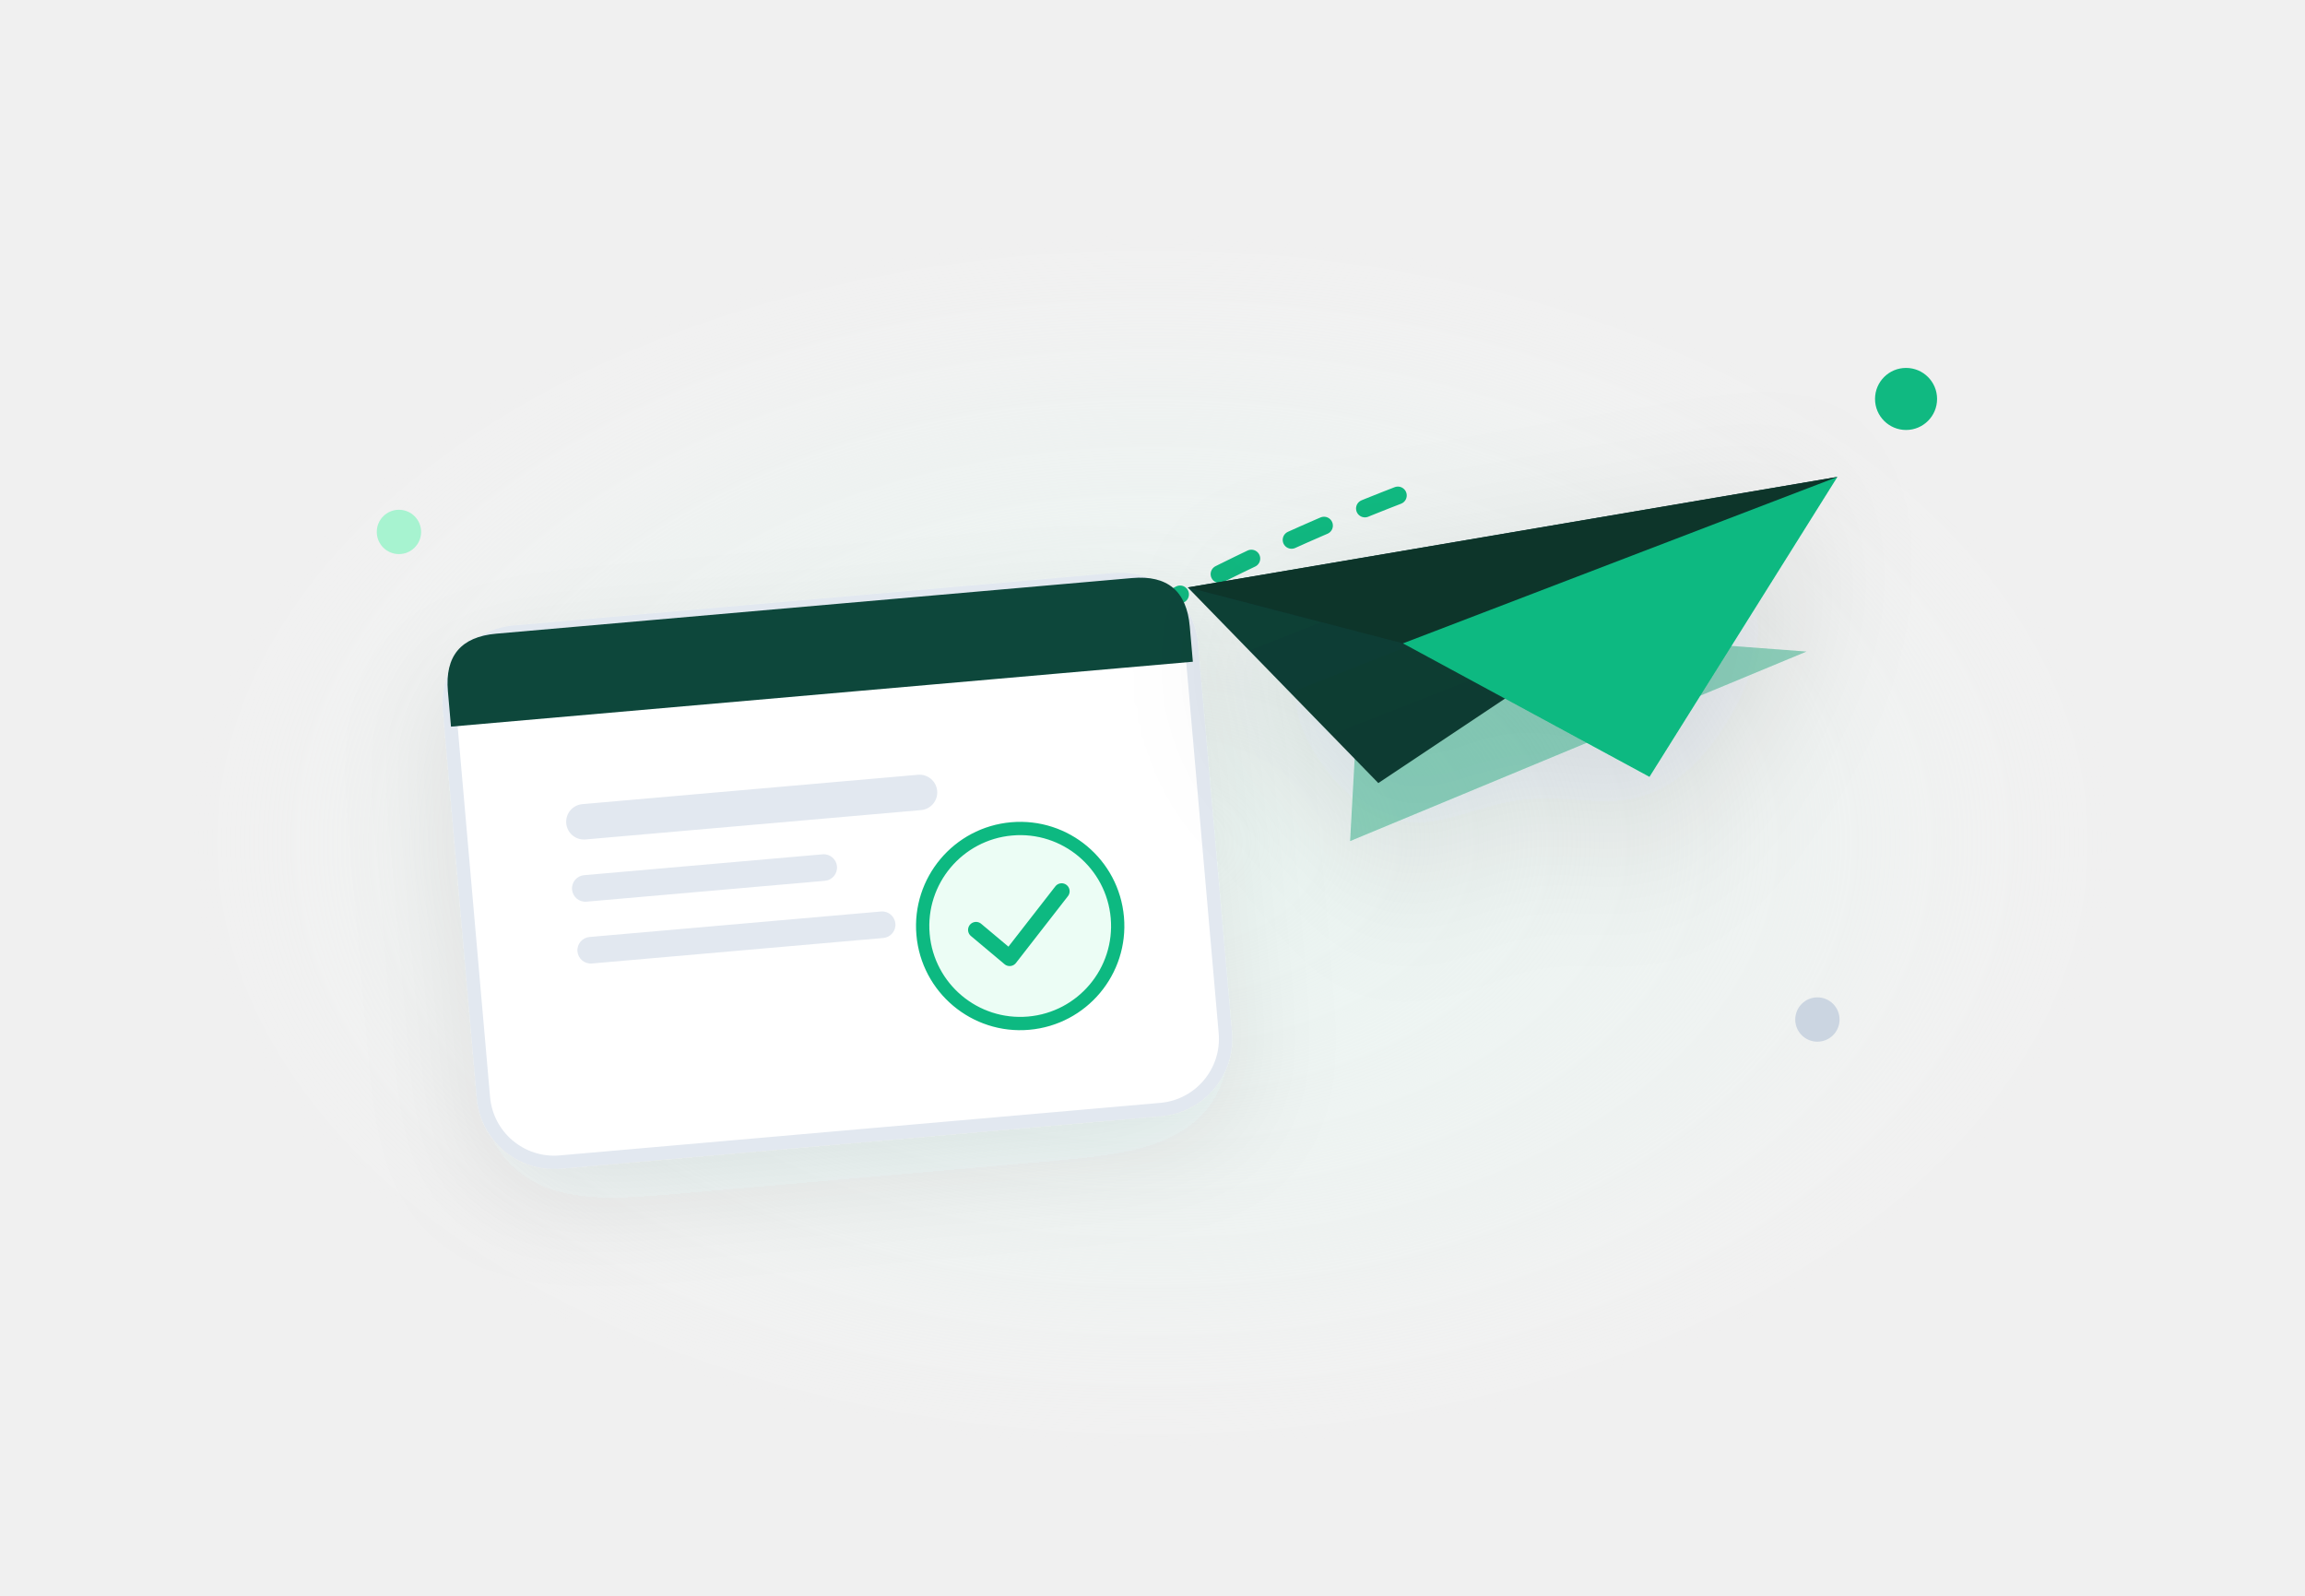
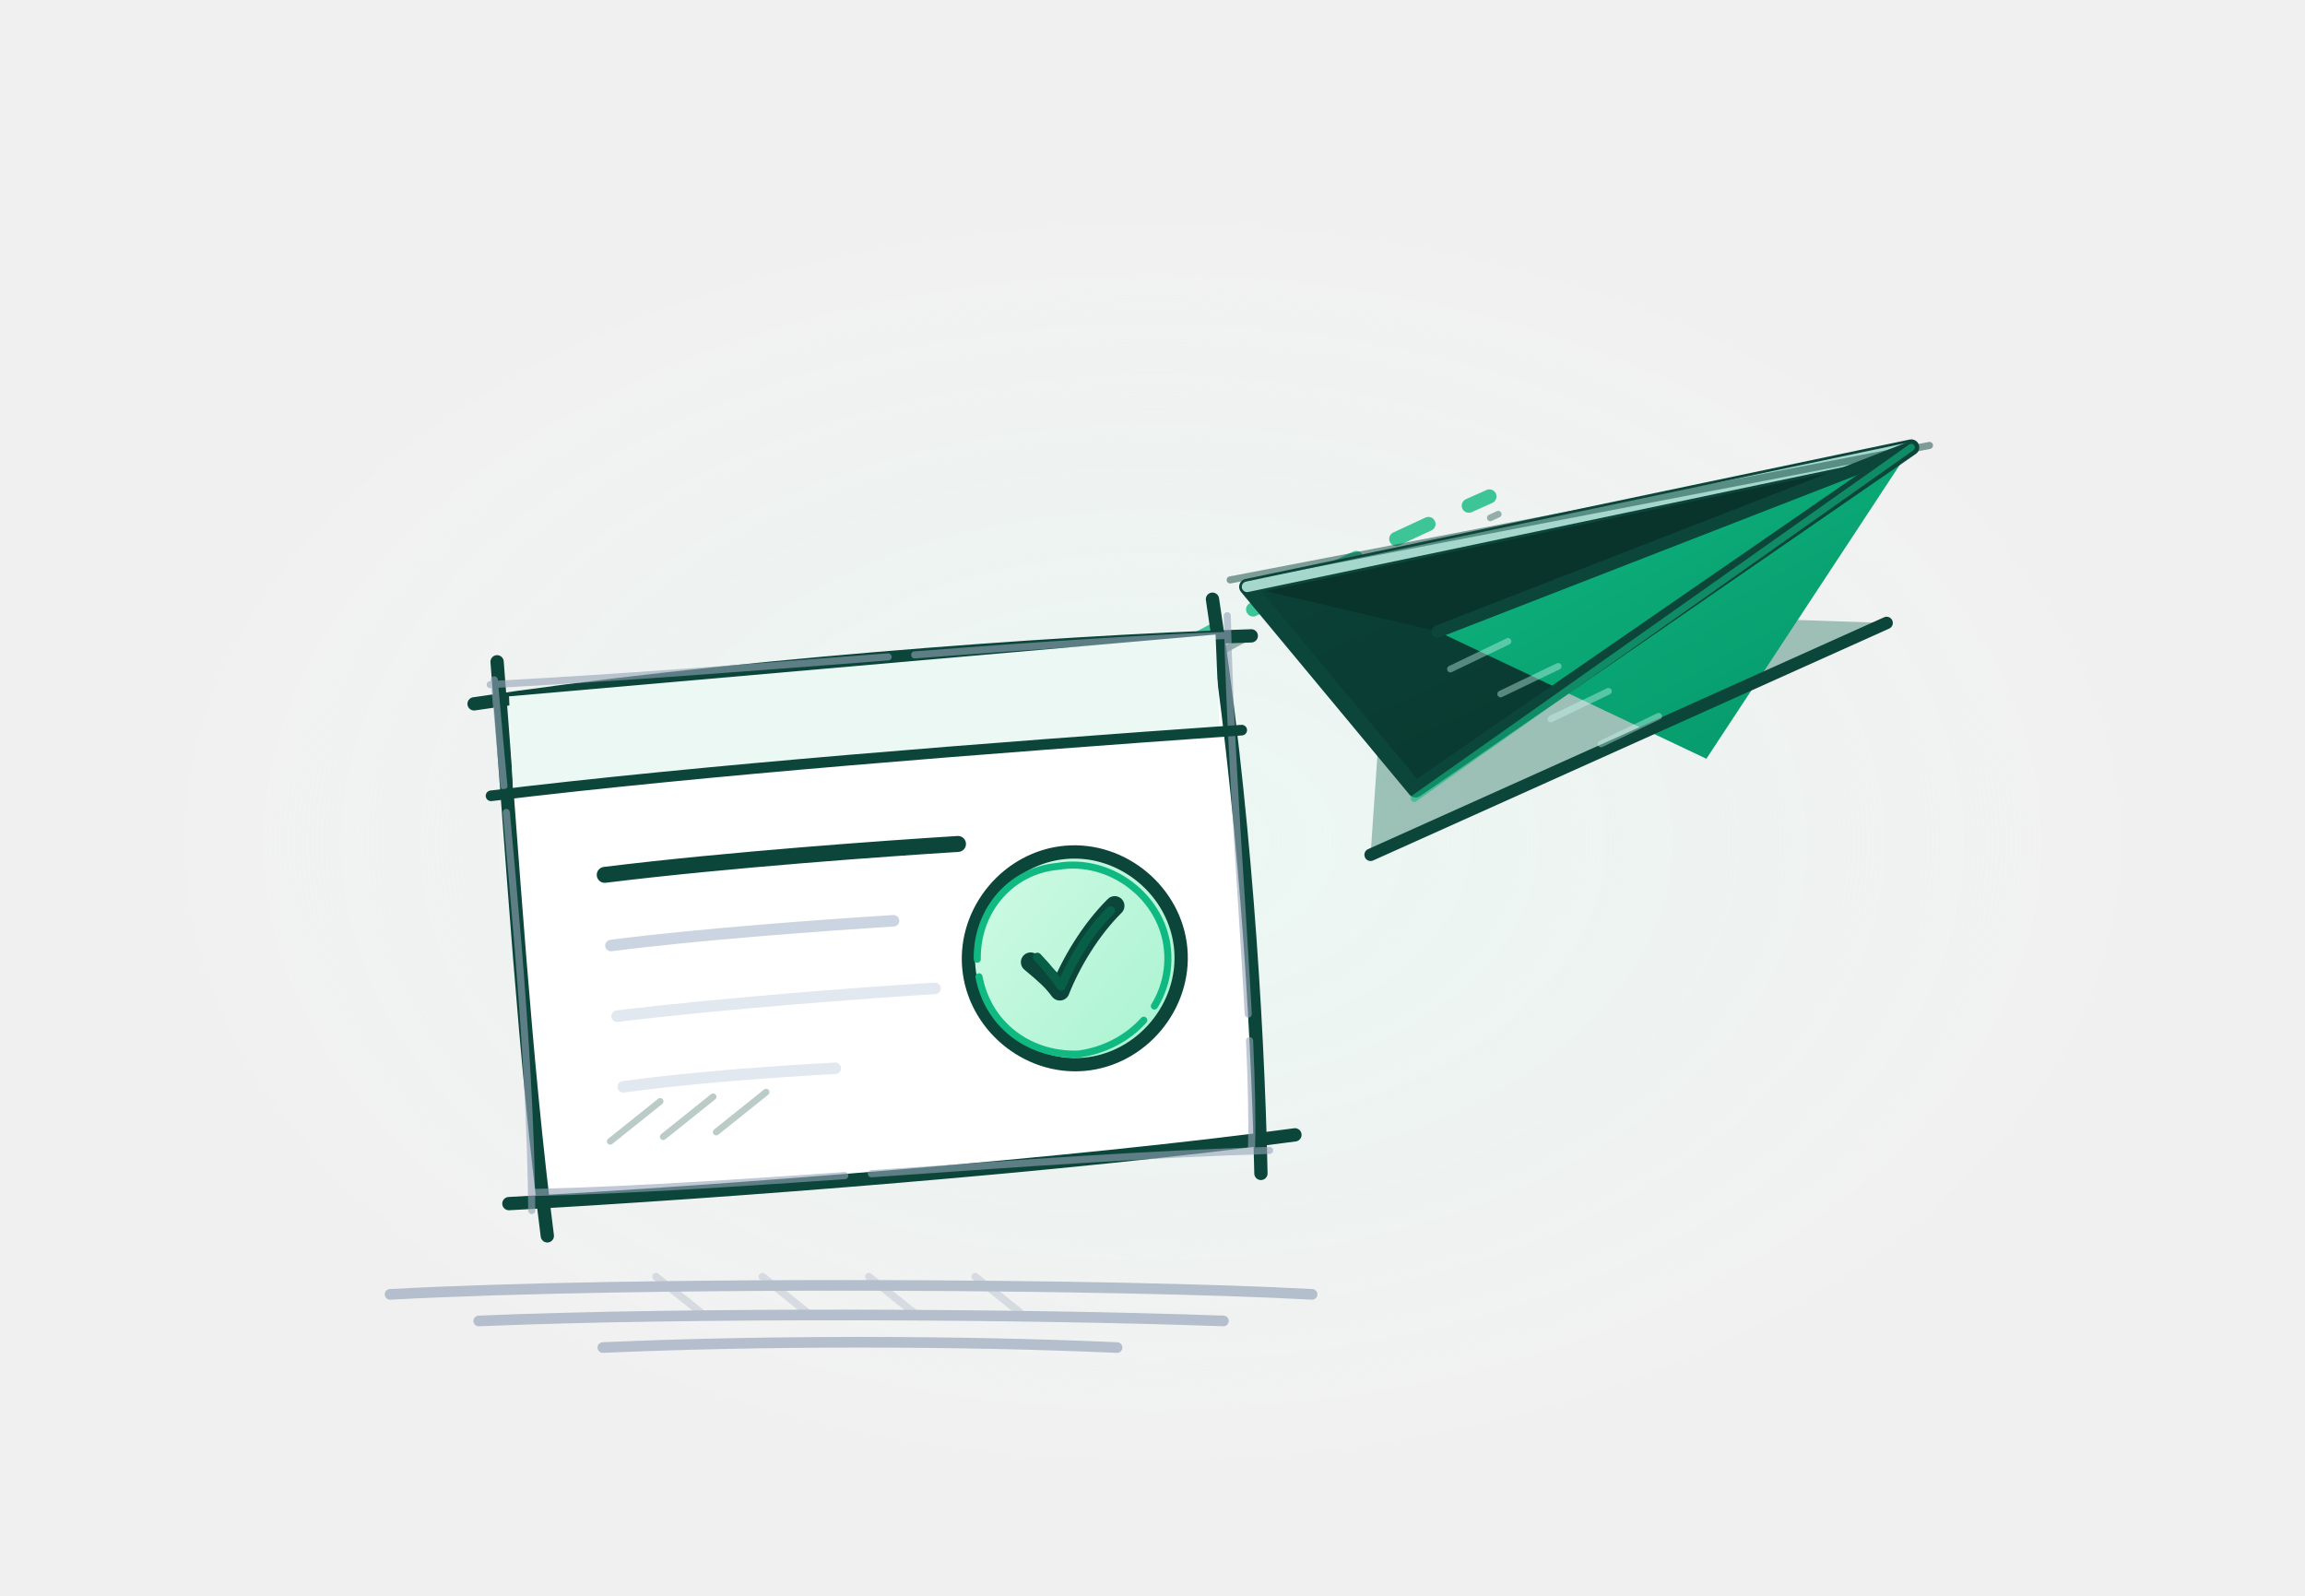
<svg xmlns="http://www.w3.org/2000/svg" width="260" height="180" viewBox="0 0 260 180" fill="none">
  <defs>
-     <radialGradient id="calmMintGlow" cx="0.5" cy="0.5" r="0.5" fx="0.5" fy="0.5">
-       <stop offset="0%" stop-color="#EBF8F4" stop-opacity="0.85" />
-       <stop offset="70%" stop-color="#EBF8F4" stop-opacity="0.25" />
+     <radialGradient id="successPencilWash" cx="0.5" cy="0.5" r="0.5" fx="0.5" fy="0.5">
+       <stop offset="0%" stop-color="#EBF8F4" stop-opacity="0.95" />
+       <stop offset="65%" stop-color="#EBF8F4" stop-opacity="0.3" />
      <stop offset="100%" stop-color="#FFFFFF" stop-opacity="0" />
    </radialGradient>
-     <linearGradient id="emeraldBody" x1="0" y1="0" x2="1" y2="1">
+     <linearGradient id="planePencilBody" x1="0" y1="0" x2="1" y2="1">
      <stop offset="0%" stop-color="#0C463B" />
      <stop offset="100%" stop-color="#08342C" />
    </linearGradient>
-     <filter id="cleanShadow" x="-10%" y="-10%" width="125%" height="125%" filterUnits="userSpaceOnUse">
-       <feDropShadow dx="0" dy="4" stdDeviation="6" flood-color="#0C463B" flood-opacity="0.08" />
-     </filter>
-     <filter id="planeCleanShadow" x="-15%" y="-15%" width="135%" height="135%" filterUnits="userSpaceOnUse">
-       <feDropShadow dx="2" dy="6" stdDeviation="8" flood-color="#0F172A" flood-opacity="0.12" />
-     </filter>
+     <linearGradient id="planePencilWing" x1="0" y1="0" x2="1" y2="1">
+       <stop offset="0%" stop-color="#10B981" />
+       <stop offset="100%" stop-color="#059669" />
+     </linearGradient>
+     <linearGradient id="stampPencilTint" x1="0" y1="0" x2="1" y2="1">
+       <stop offset="0%" stop-color="#D1FAE5" />
+       <stop offset="100%" stop-color="#A7F3D0" />
+     </linearGradient>
  </defs>
-   <ellipse cx="130" cy="95" rx="110" ry="70" fill="url(#calmMintGlow)" />
-   <path d="M 65 130 C 85 95, 120 70, 160 55" stroke="#10B981" stroke-width="2" stroke-dasharray="4 5" stroke-linecap="round" />
-   <g transform="translate(50, 72) rotate(-5)" filter="url(#cleanShadow)">
-     <rect width="84" height="60" rx="8" fill="#FFFFFF" stroke="#E2E8F0" stroke-width="1.5" />
-     <path d="M 0 6 Q 0 0 6 0 L 78 0 Q 84 0 84 6 L 84 10 L 0 10 Z" fill="#0C463B" />
-     <rect x="12" y="20" width="42" height="4" rx="2" fill="#E2E8F0" />
-     <rect x="12" y="28" width="30" height="3" rx="1.5" fill="#E2E8F0" />
-     <rect x="12" y="35" width="36" height="3" rx="1.5" fill="#E2E8F0" />
-     <circle cx="62" cy="38" r="11" fill="#ECFDF5" stroke="#10B981" stroke-width="1.5" />
-     <path d="M 57 38 L 60.5 41.5 L 67 34.5" stroke="#10B981" stroke-width="1.8" stroke-linecap="round" stroke-linejoin="round" />
+   <ellipse cx="130" cy="95" rx="112" ry="72" fill="url(#successPencilWash)" />
+   <g stroke="#94A3B8" stroke-width="1.2" stroke-linecap="round" opacity="0.65">
+     <path d="M 44 146 C 72 144.5, 126 144.8, 148 146" />
+     <path d="M 54 149 C 78 148, 116 148.2, 138 149" />
+     <path d="M 68 152 C 86 151.2, 108 151.2, 126 152" />
+     <path d="M 74 144 L 79 148 M 86 144 L 91 148 M 98 144 L 103 148 M 110 144 L 115 148" stroke-width="0.85" opacity="0.45" />
  </g>
-   <g transform="translate(136, 26) rotate(10)" filter="url(#planeCleanShadow)">
-     <path d="M 28 65 L 75 35 L 25 40 Z" fill="#059669" opacity="0.4" />
-     <path d="M 5 40 L 75 15 L 30 58 Z" fill="url(#emeraldBody)" />
-     <path d="M 5 40 L 75 15 L 30 42 Z" fill="#08342C" />
-     <path d="M 30 42 L 75 15 L 60 52 Z" fill="#10B981" />
+   <path d="M 78 118 C 96 92, 132 72, 168 56" fill="none" stroke="#10B981" stroke-width="1.6" stroke-dasharray="4 5" stroke-linecap="round" opacity="0.8" />
+   <path d="M 80 119 C 98 94, 134 74, 169 58" fill="none" stroke="#0C463B" stroke-width="0.75" stroke-dasharray="5 7" stroke-linecap="round" opacity="0.4" />
+   <g transform="translate(52, 74) rotate(-5)">
+     <path d="M 5 5 C 28 3.8, 64 4.2, 85 5.5 C 86.5 24, 86 48, 84.8 62 C 64 63.2, 26 62.8, 4 62 C 3.2 46, 3.8 24, 5 5 Z" fill="#FFFFFF" />
+     <path d="M 1 5.5 C 28 3.8, 66 4.2, 89 5.5 M 85 1 C 86.5 24, 86 48, 84.8 66 M 89 62 C 64 63.2, 24 62.8, 0 62 M 4 66 C 3.2 46, 3.8 24, 4 1" fill="none" stroke="#0C463B" stroke-width="1.5" stroke-linecap="round" />
+     <path d="M 3 3.5 C 32 4.5, 62 4, 86 5.2 M 86.5 3 C 85 26, 85.5 50, 84 63 M 86 63.5 C 60 62, 26 62.5, 3 61 M 2.5 63 C 4 44, 3.5 22, 3.5 3" fill="none" stroke="#94A3B8" stroke-width="0.8" stroke-linecap="round" opacity="0.6" stroke-dasharray="45 3" />
+     <path d="M 5 5 L 85 5 L 84.5 16 L 4.5 16 Z" fill="#EBF8F4" />
+     <path d="M 2 16 C 26 15.2, 58 15.5, 87 16" stroke="#0C463B" stroke-width="1.2" stroke-linecap="round" />
+     <path d="M 14 26 C 28 25.5, 46 25.8, 54 26" stroke="#0C463B" stroke-width="1.8" stroke-linecap="round" />
+     <path d="M 14 34 C 24 33.6, 38 33.8, 46 34" stroke="#CBD5E1" stroke-width="1.3" stroke-linecap="round" />
+     <path d="M 14 42 C 26 41.6, 42 41.8, 50 42" stroke="#E2E8F0" stroke-width="1.3" stroke-linecap="round" />
+     <path d="M 14 50 C 22 49.6, 32 49.8, 38 50" stroke="#E2E8F0" stroke-width="1.3" stroke-linecap="round" />
+     <g stroke="#0C463B" stroke-width="0.75" stroke-linecap="round" opacity="0.28">
+       <line x1="12" y1="56" x2="18" y2="52" />
+       <line x1="18" y1="56" x2="24" y2="52" />
+       <line x1="24" y1="56" x2="30" y2="52" />
+     </g>
+     <g>
+       <circle cx="66" cy="40" r="12" fill="#FFFFFF" />
+       <path d="M 66 28 C 72.5 28, 78 33.5, 78 40 C 78 46.5, 72.5 52, 66 52 C 59.5 52, 54 46.5, 54 40 C 54 33.5, 59.5 28, 66 28 Z" fill="url(#stampPencilTint)" stroke="#0C463B" stroke-width="1.5" stroke-linecap="round" />
+       <path d="M 65 29.5 C 71 29, 76.5 34, 76.5 40 C 76.5 46, 71.5 50.5, 65.5 50.8 C 59.5 50.5, 55 46, 55 40 C 55 34, 59.5 29.5, 65 29.5" fill="none" stroke="#10B981" stroke-width="0.8" stroke-linecap="round" stroke-dasharray="24 2" />
+       <path d="M 61 40 C 62.5 41.5, 63.2 42.2, 64 43.5 C 65.5 40.5, 68 37, 71 34.5" fill="none" stroke="#0C463B" stroke-width="2.2" stroke-linecap="round" stroke-linejoin="round" />
+       <path d="M 61.8 39.5 C 63 41, 63.6 42, 64.2 43 C 65.8 40, 68 37, 70.5 35" fill="none" stroke="#065F46" stroke-width="1" stroke-linecap="round" stroke-linejoin="round" />
+     </g>
  </g>
-   <circle cx="215" cy="45" r="3.5" fill="#10B981" />
-   <circle cx="45" cy="60" r="2.5" fill="#A7F3D0" />
-   <circle cx="205" cy="115" r="2.5" fill="#CBD5E1" />
+   <g transform="translate(142, 28) rotate(8)">
+     <path d="M 22 66 L 76 32 L 20 38 Z" fill="#065F46" fill-opacity="0.35" />
+     <path d="M 4 38 L 76 12 L 26 58 Z" fill="url(#planePencilBody)" />
+     <path d="M 4 38 L 76 12 L 26 40 Z" fill="#08342C" />
+     <path d="M 26 40 L 76 12 L 58 50 Z" fill="url(#planePencilWing)" />
+     <path d="M 4 38 L 76 12 L 26 58 Z" fill="none" stroke="#0C463B" stroke-width="1.8" stroke-linecap="round" stroke-linejoin="round" />
+     <path d="M 4 38 L 76 12" stroke="#CCFBF1" stroke-width="1.2" stroke-linecap="round" opacity="0.8" />
+     <path d="M 26 40 L 76 12" stroke="#0C463B" stroke-width="1.4" stroke-linecap="round" />
+     <path d="M 22 66 L 76 32" stroke="#0C463B" stroke-width="1.4" stroke-linecap="round" />
+     <path d="M 2 37.5 L 78 11.5" stroke="#0C463B" stroke-width="0.8" stroke-linecap="round" opacity="0.5" />
+     <path d="M 76 12 L 26 59" stroke="#10B981" stroke-width="0.8" stroke-linecap="round" opacity="0.6" />
+     <g stroke="#CCFBF1" stroke-width="0.75" stroke-linecap="round" opacity="0.4">
+       <line x1="28" y1="44" x2="34" y2="40" />
+       <line x1="34" y1="46" x2="40" y2="42" />
+       <line x1="40" y1="48" x2="46" y2="44" />
+       <line x1="46" y1="50" x2="52" y2="46" />
+     </g>
+   </g>
</svg>
